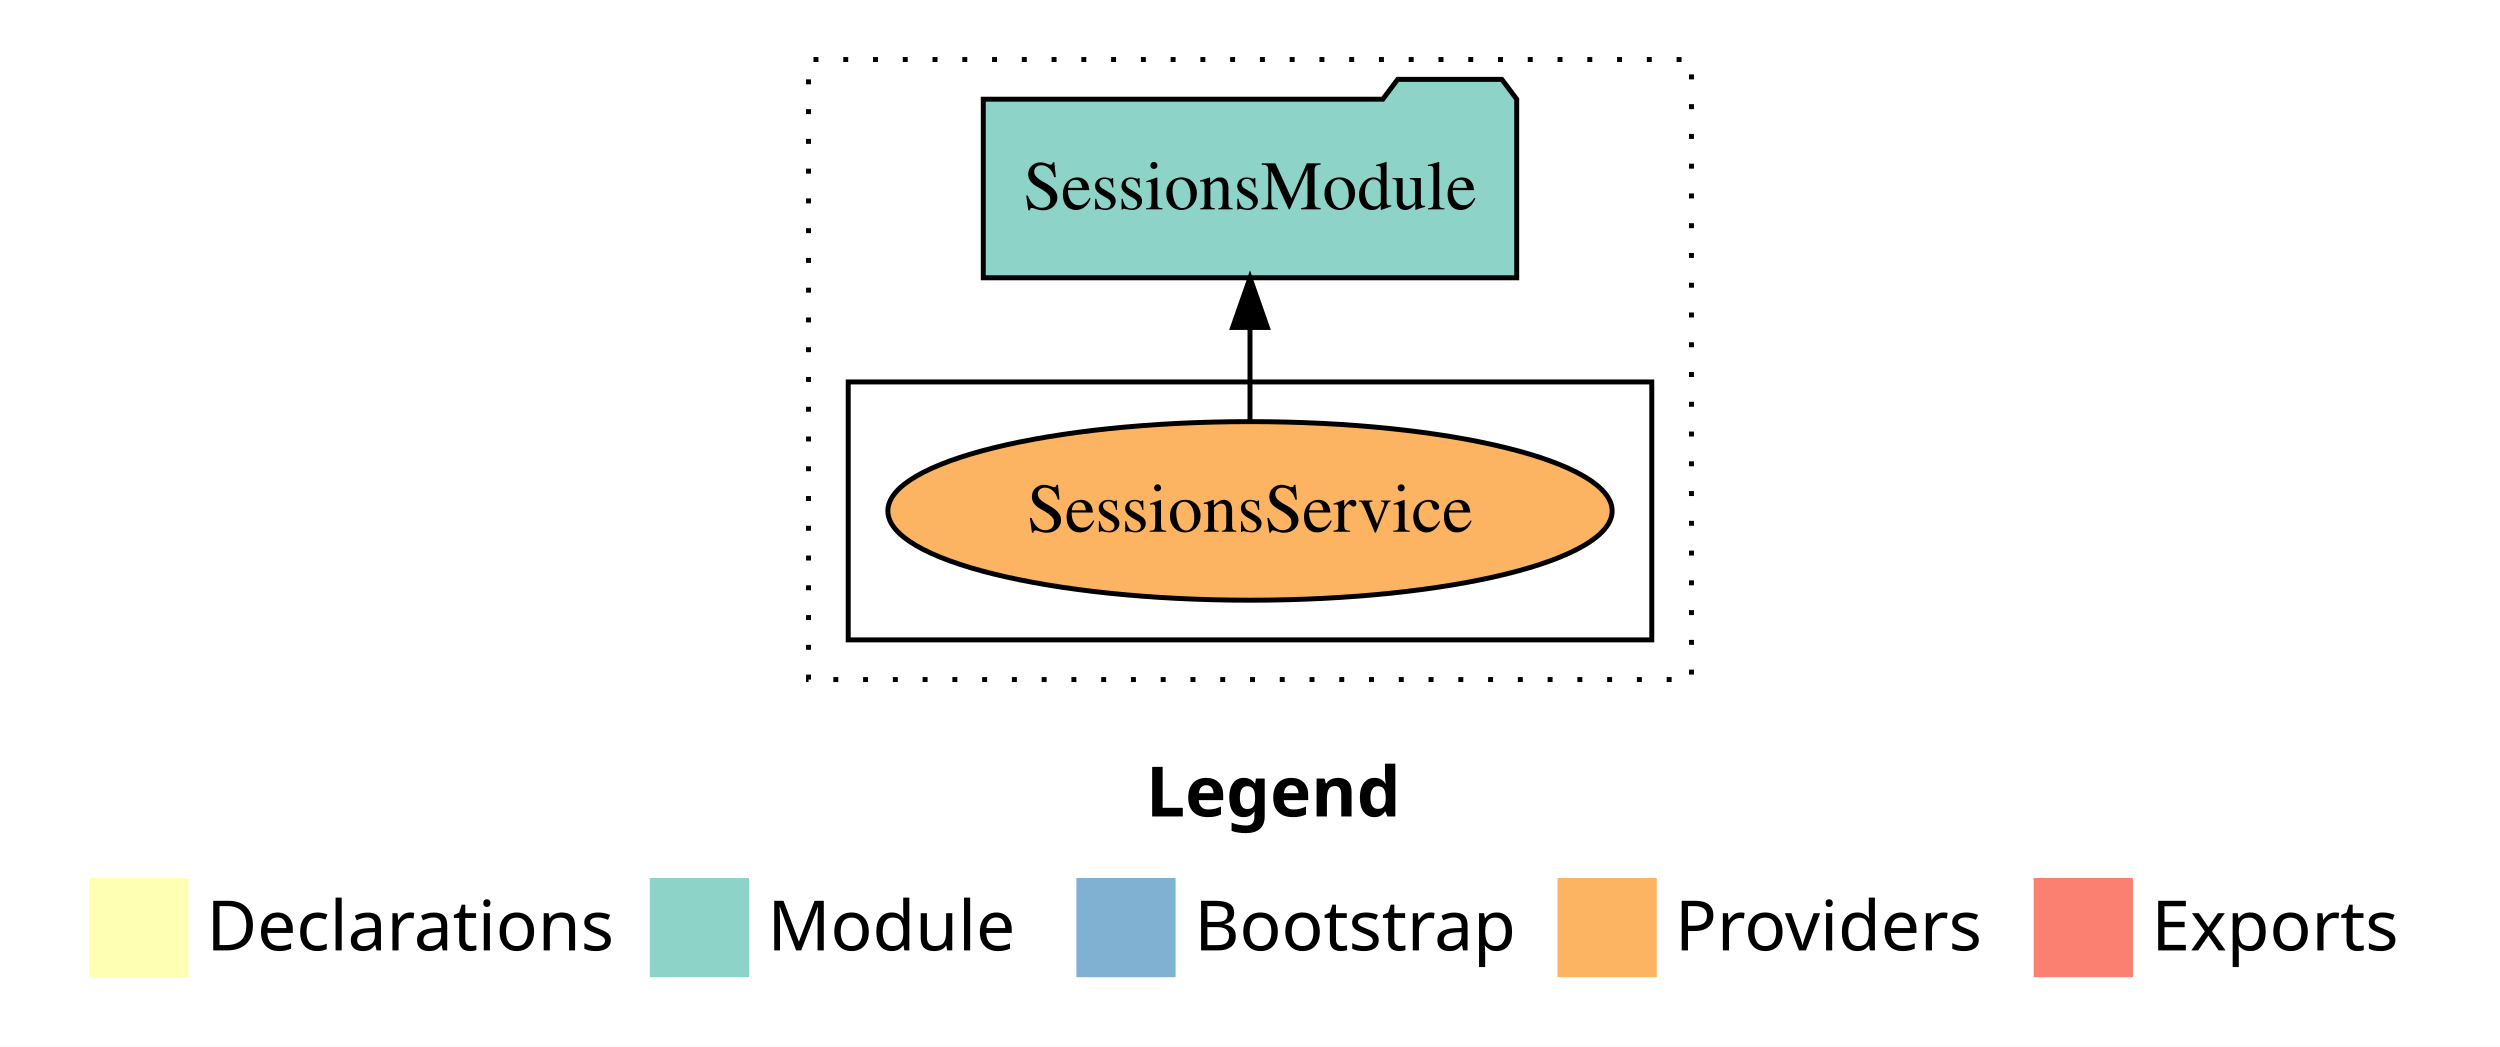
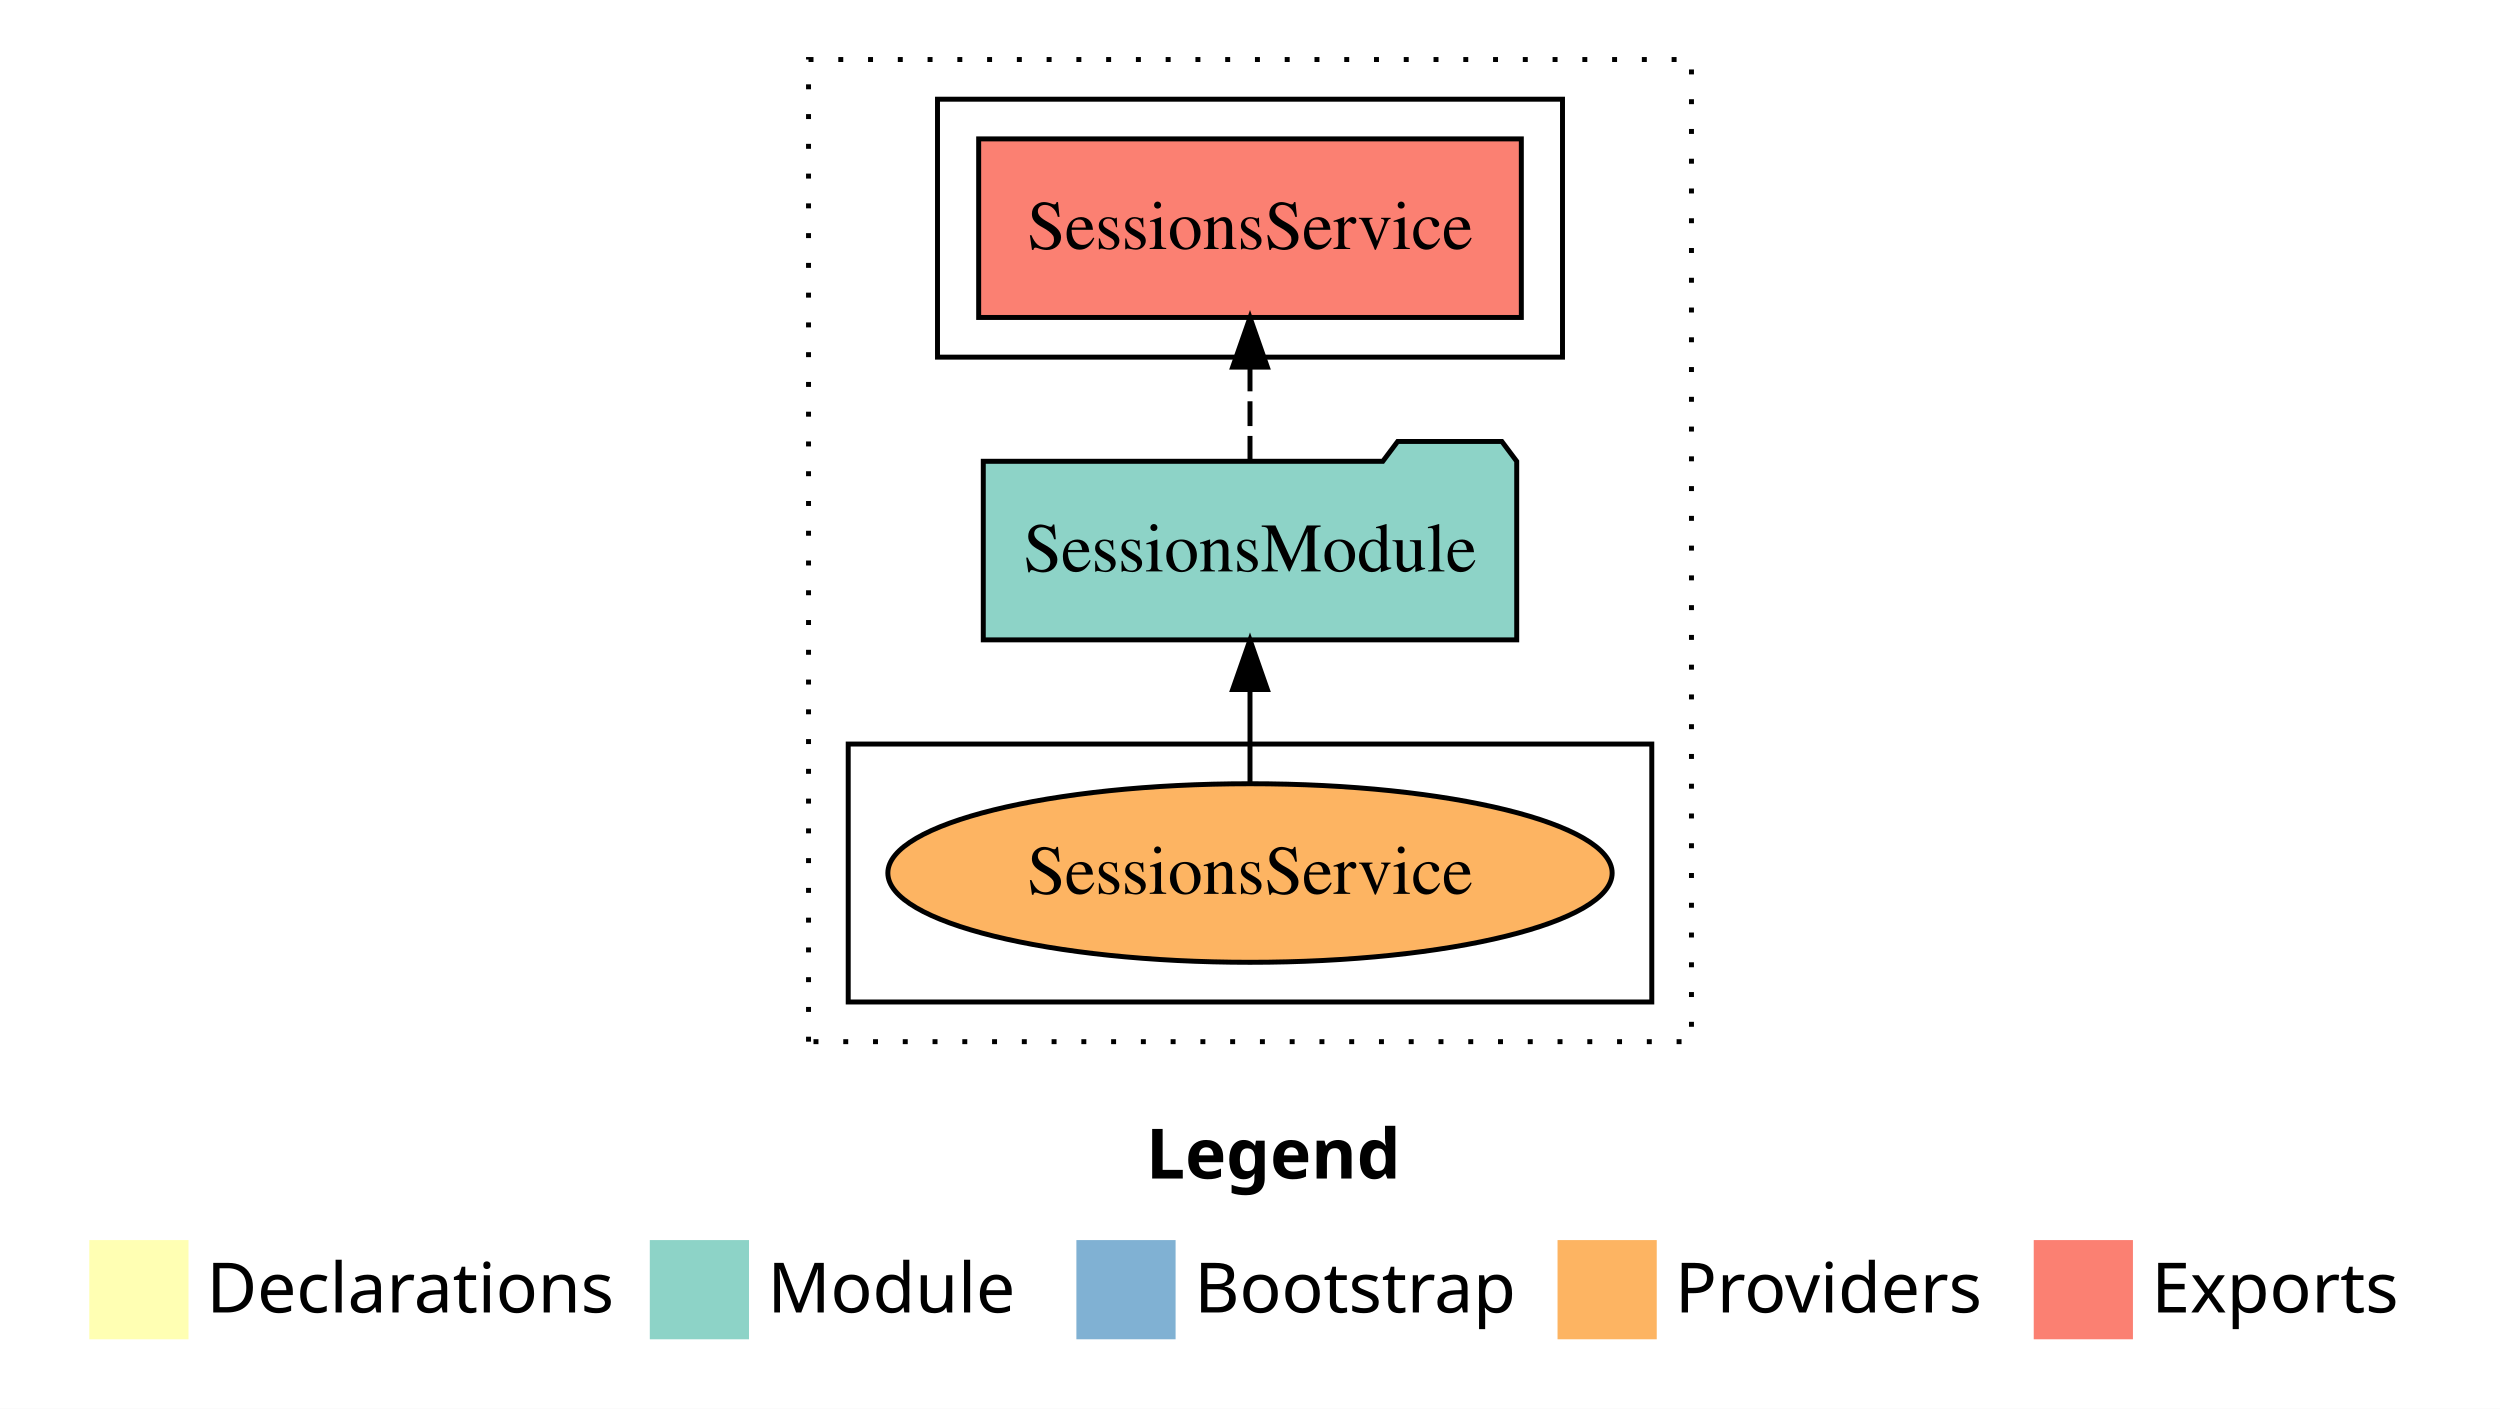
- <svg xmlns="http://www.w3.org/2000/svg" width="504pt" height="211pt" viewBox="0.00 0.00 504.00 211.00">
-   <g id="graph0" class="graph" transform="scale(1 1) rotate(0) translate(4 207)">
-     <polygon fill="white" stroke="transparent" points="-4,4 -4,-207 500,-207 500,4 -4,4" />
+ <svg xmlns="http://www.w3.org/2000/svg" width="504pt" height="284pt" viewBox="0.00 0.00 504.00 284.00">
+   <g id="graph0" class="graph" transform="scale(1 1) rotate(0) translate(4 280)">
+     <polygon fill="white" stroke="transparent" points="-4,4 -4,-280 500,-280 500,4 -4,4" />
    <text text-anchor="start" x="227.01" y="-42.4" font-family="Times-12" font-weight="bold" font-size="14.00">Legend</text>
    <polygon fill="#ffffb3" stroke="transparent" points="14,-10 14,-30 34,-30 34,-10 14,-10" />
    <text text-anchor="start" x="37.63" y="-15.4" font-family="Times-12" font-size="14.00">  Declarations</text>
    <polygon fill="#8dd3c7" stroke="transparent" points="127,-10 127,-30 147,-30 147,-10 127,-10" />
    <text text-anchor="start" x="150.73" y="-15.4" font-family="Times-12" font-size="14.00">  Module</text>
    <polygon fill="#80b1d3" stroke="transparent" points="213,-10 213,-30 233,-30 233,-10 213,-10" />
    <text text-anchor="start" x="236.78" y="-15.4" font-family="Times-12" font-size="14.00">  Bootstrap</text>
    <polygon fill="#fdb462" stroke="transparent" points="310,-10 310,-30 330,-30 330,-10 310,-10" />
    <text text-anchor="start" x="333.67" y="-15.4" font-family="Times-12" font-size="14.00">  Providers</text>
    <polygon fill="#fb8072" stroke="transparent" points="406,-10 406,-30 426,-30 426,-10 406,-10" />
    <text text-anchor="start" x="429.73" y="-15.4" font-family="Times-12" font-size="14.00">  Exports</text>
    <g id="clust1" class="cluster">
-       <polygon fill="none" stroke="black" stroke-dasharray="1,5" points="159,-70 159,-195 337,-195 337,-70 159,-70" />
+       <polygon fill="none" stroke="black" stroke-dasharray="1,5" points="159,-70 159,-268 337,-268 337,-70 159,-70" />
+     </g>
+     <g id="clust4" class="cluster">
+       <polygon fill="none" stroke="black" points="185,-208 185,-260 311,-260 311,-208 185,-208" />
    </g>
    <g id="clust6" class="cluster">
      <polygon fill="none" stroke="black" points="167,-78 167,-130 329,-130 329,-78 167,-78" />
    </g>
    <g id="node1" class="node">
-       <ellipse fill="#fdb462" stroke="black" cx="248" cy="-104" rx="73.01" ry="18" />
-       <text text-anchor="middle" x="248" y="-99.8" font-family="Times,serif" font-size="14.00">SessionsService</text>
+       <polygon fill="#fb8072" stroke="black" points="302.7,-252 193.3,-252 193.3,-216 302.7,-216 302.7,-252" />
+       <text text-anchor="middle" x="248" y="-229.8" font-family="Times,serif" font-size="14.00">SessionsService </text>
    </g>
    <g id="node2" class="node">
      <polygon fill="#8dd3c7" stroke="black" points="301.77,-187 298.77,-191 277.77,-191 274.77,-187 194.23,-187 194.23,-151 301.77,-151 301.77,-187" />
      <text text-anchor="middle" x="248" y="-164.8" font-family="Times,serif" font-size="14.00">SessionsModule</text>
    </g>
    <g id="edge1" class="edge">
+       <path fill="none" stroke="black" stroke-dasharray="5,2" d="M248,-187.11C248,-187.11 248,-205.99 248,-205.99" />
+       <polygon fill="black" stroke="black" points="244.5,-205.99 248,-215.99 251.5,-205.99 244.5,-205.99" />
+     </g>
+     <g id="node3" class="node">
+       <ellipse fill="#fdb462" stroke="black" cx="248" cy="-104" rx="73.01" ry="18" />
+       <text text-anchor="middle" x="248" y="-99.8" font-family="Times,serif" font-size="14.00">SessionsService</text>
+     </g>
+     <g id="edge2" class="edge">
      <path fill="none" stroke="black" d="M248,-122.11C248,-122.11 248,-140.99 248,-140.99" />
      <polygon fill="black" stroke="black" points="244.5,-140.99 248,-150.99 251.5,-140.99 244.5,-140.99" />
    </g>
  </g>
</svg>
